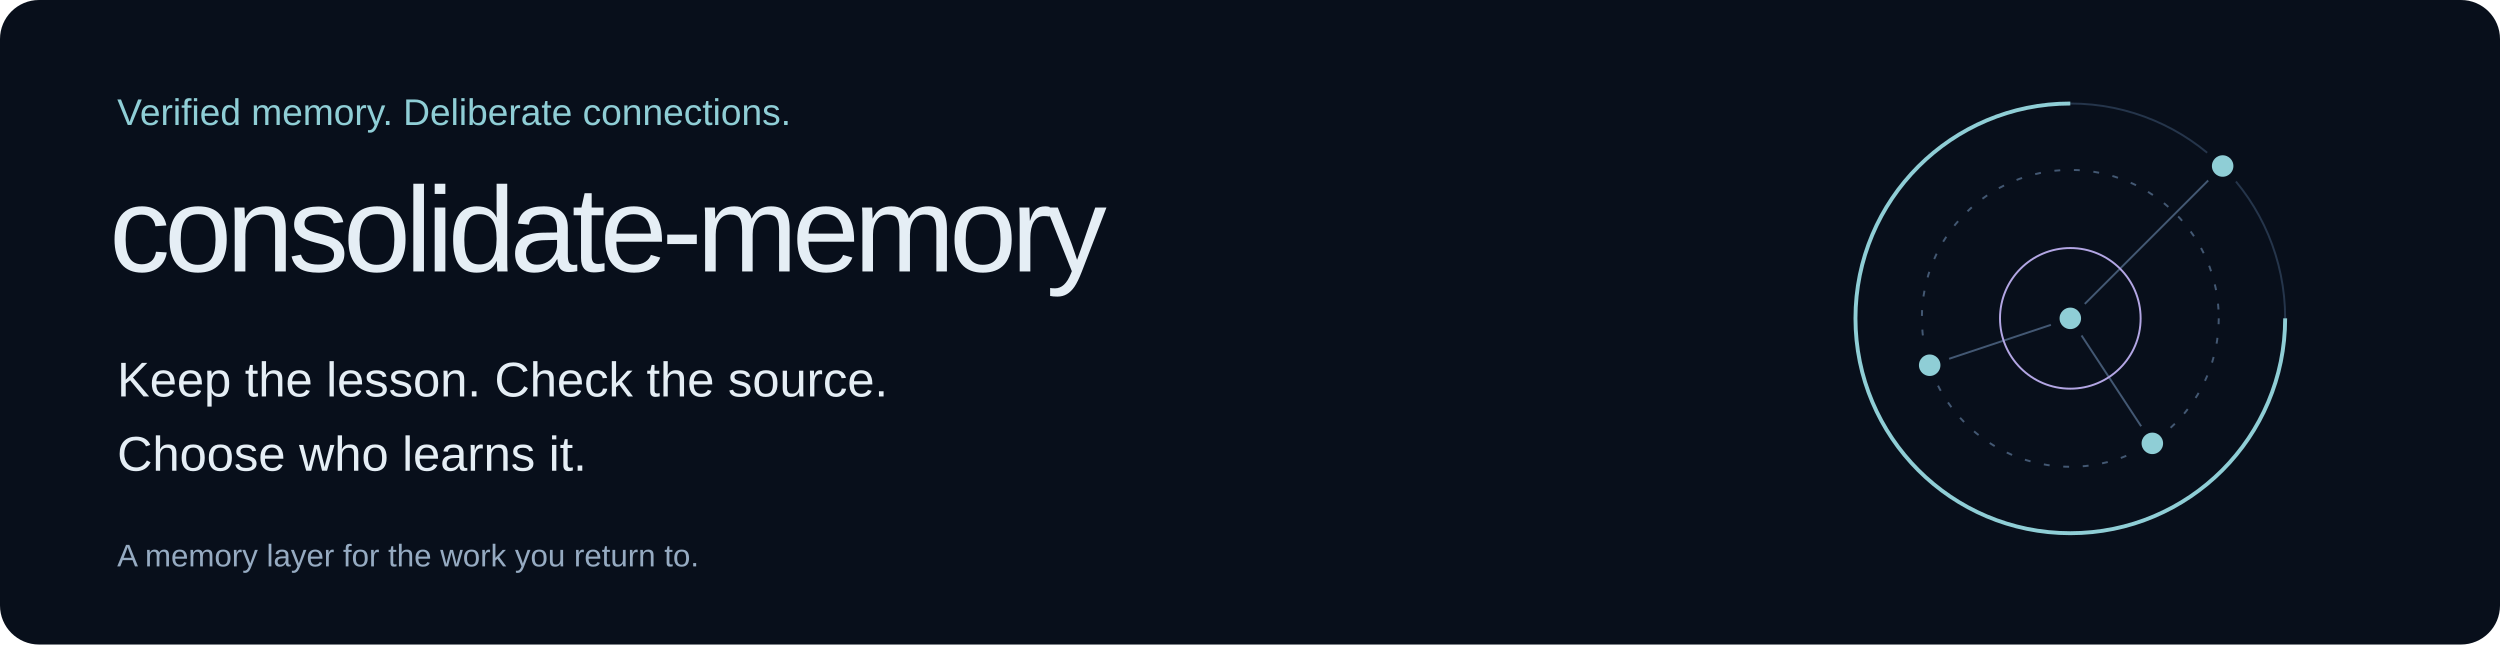
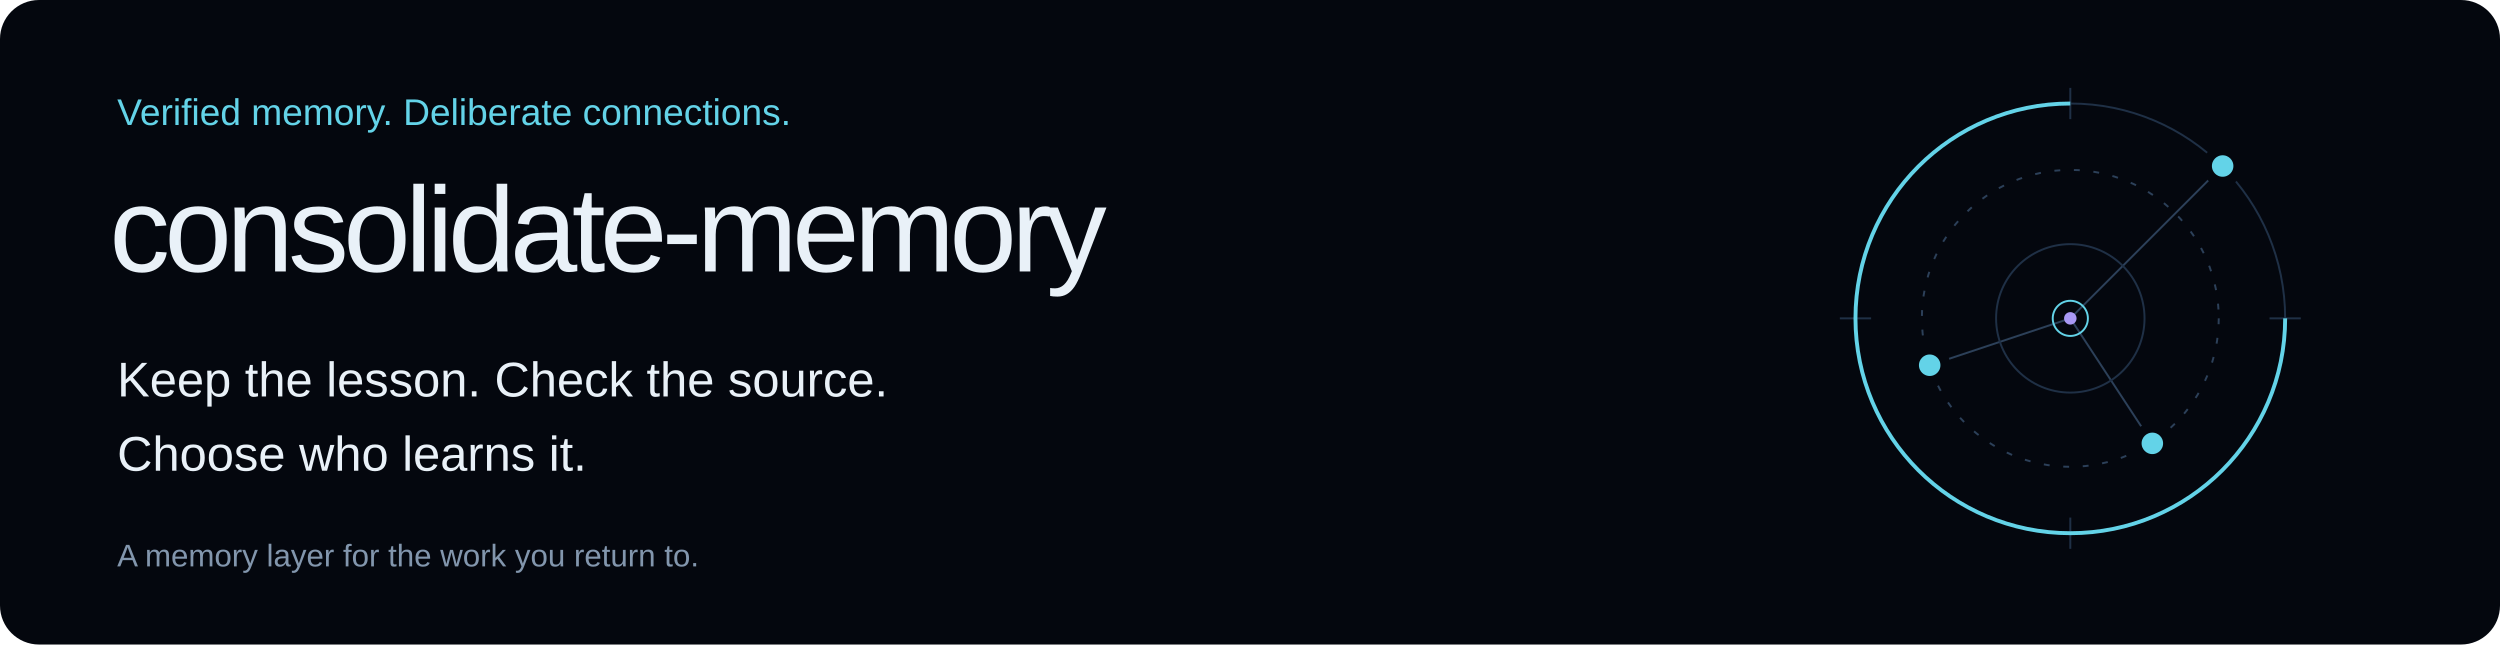
<svg xmlns="http://www.w3.org/2000/svg" width="1280" height="330" viewBox="0 0 1280 330" role="img" aria-labelledby="title desc">
-   <style>text{font-family:'Segoe UI',Verdana,Arial,sans-serif;fill:#e5eef5}.muted{fill:#96abc2}.cyan{fill:#8fced6}.violet{fill:#b3a6e4}.gold{fill:#e7bd78}.small{font-size:16px}.label{font-size:19px}</style>
-   <rect width="1280" height="100%" rx="20" fill="#080f1b" />
+   <style>text{font-family:'Segoe UI',Verdana,Arial,sans-serif;fill:#e9f1f8}.muted{fill:#8296ad}.cyan{fill:#63d3e8}.small{font-size:16px}.label{font-size:19px}</style>
+   <rect width="1280" height="100%" rx="20" fill="#04070e" />
  <g fill="none" transform="translate(1060 163)">
-     <circle r="110" stroke="#25354b" />
-     <circle r="76" stroke="#435873" stroke-dasharray="3 7" />
-     <path d="M0-110A110 110 0 1 0 110 0" stroke="#8fced6" stroke-width="2" />
-     <path d="M0 0 78-78M0 0-72 24M0 0 42 64" stroke="#435873" />
-     <circle r="36" stroke="#b3a6e4" />
-     <g fill="#8fced6" stroke="#080f1b" stroke-width="5">
-       <circle r="8" />
+     <circle r="110" stroke="#1f3046" />
+     <circle r="76" stroke="#2c4059" stroke-dasharray="3 7" />
+     <path d="M0-118V-102M0 102V118M-118 0H-102M102 0H118" stroke="#1f3046" />
+     <path d="M0-110A110 110 0 1 0 110 0" stroke="#63d3e8" stroke-width="2" />
+     <path d="M0 0 78-78M0 0-72 24M0 0 42 64" stroke="#2c4059" />
+     <circle r="38" stroke="#1f3046" />
+     <circle r="9" stroke="#63d3e8" />
+     <circle r="3.2" fill="#a999f5" />
+     <g fill="#63d3e8" stroke="#04070e" stroke-width="5">
      <circle cx="78" cy="-78" r="8" />
      <circle cx="-72" cy="24" r="8" />
      <circle cx="42" cy="64" r="8" />
    </g>
  </g>
  <text x="60" y="64" class="cyan label">Verified memory. Deliberate connections.</text>
  <text x="56" y="139" font-size="62" letter-spacing="-2.8">consolidate-memory</text>
  <text x="60" y="203" font-size="25">Keep the lesson. Check the source.</text>
  <text x="60" y="241" font-size="25">Choose who learns it.</text>
  <text x="60" y="290" class="muted small">A memory layer for the work you return to.</text>
</svg>
